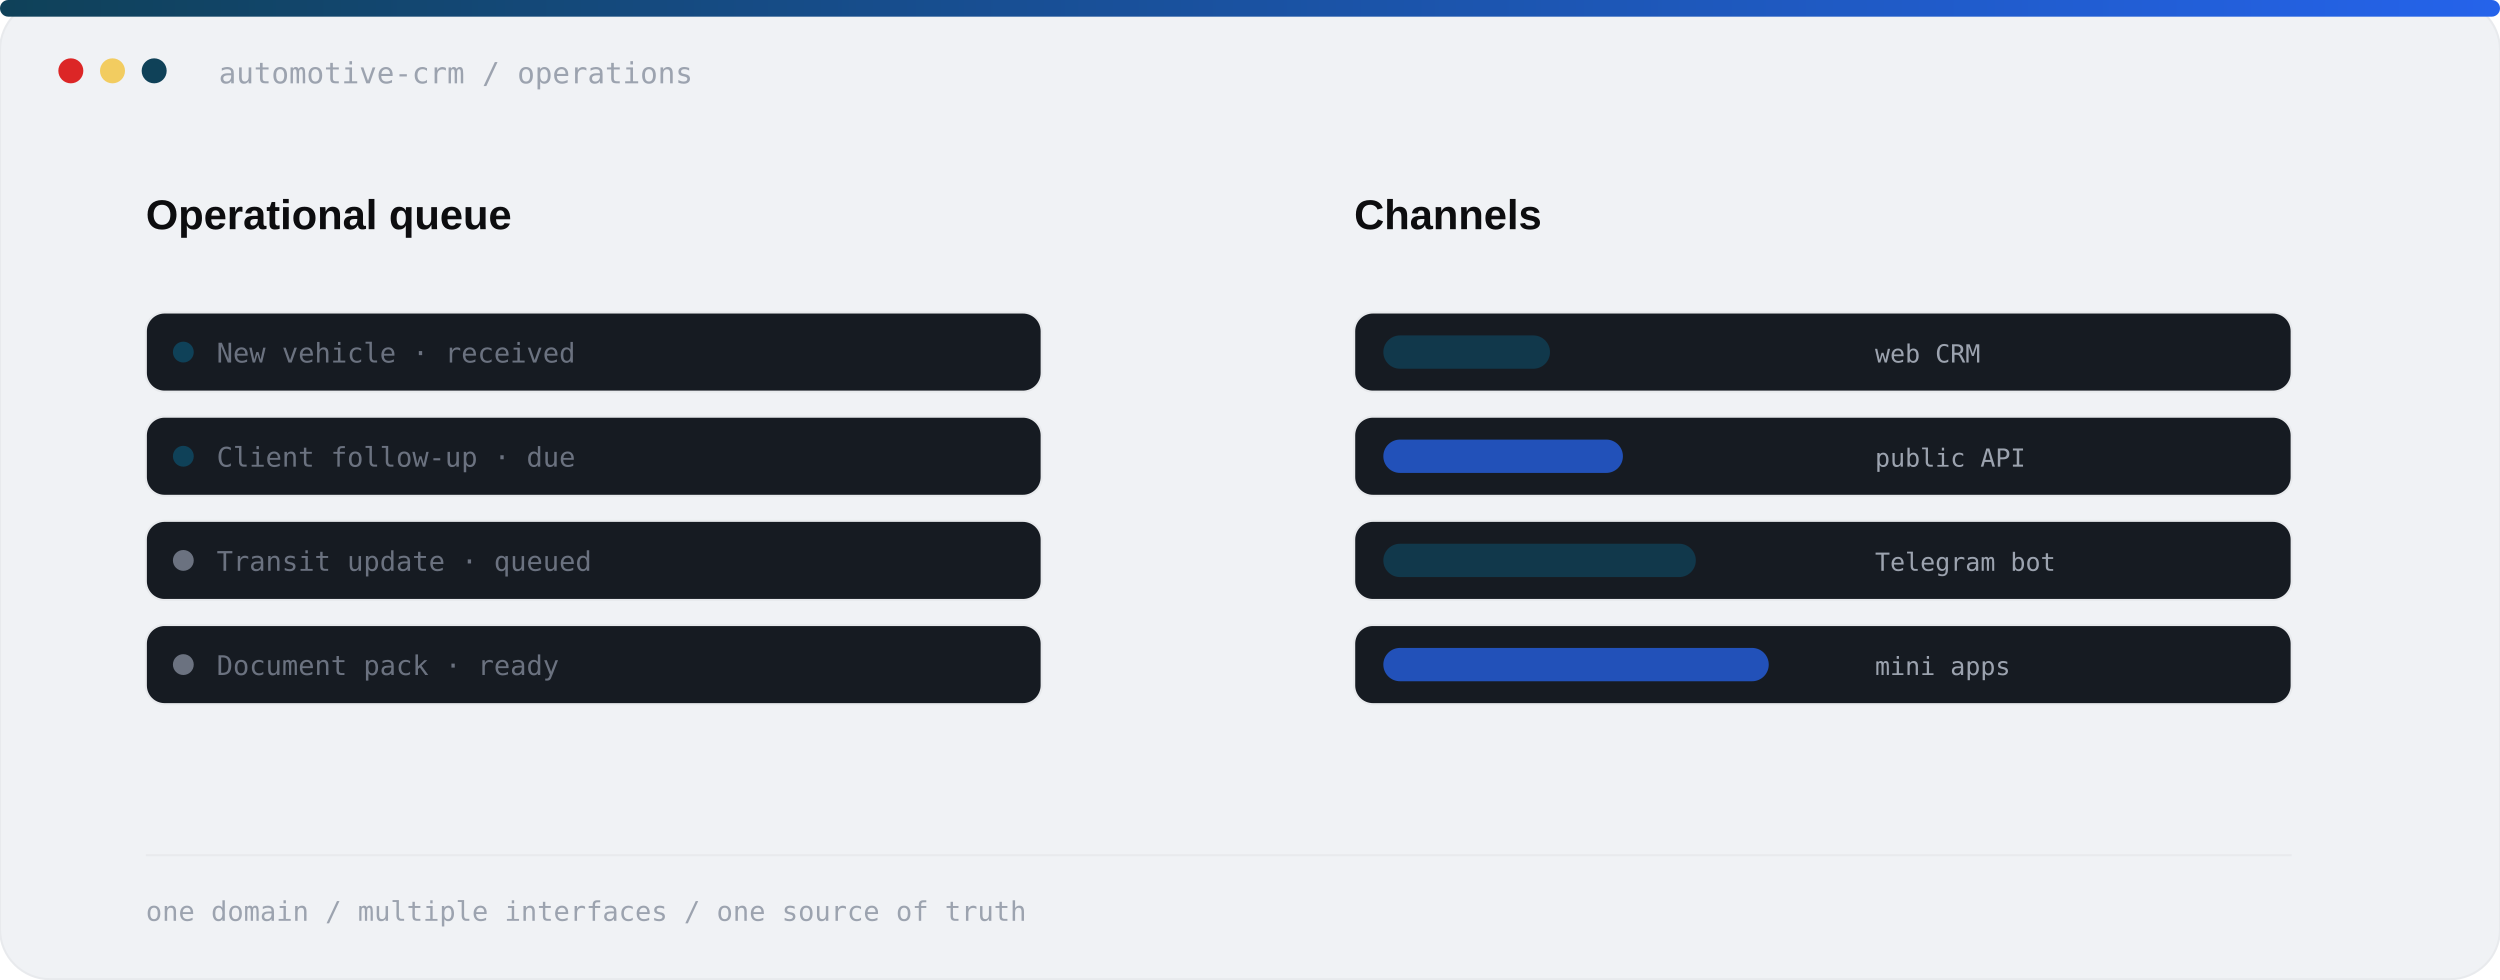
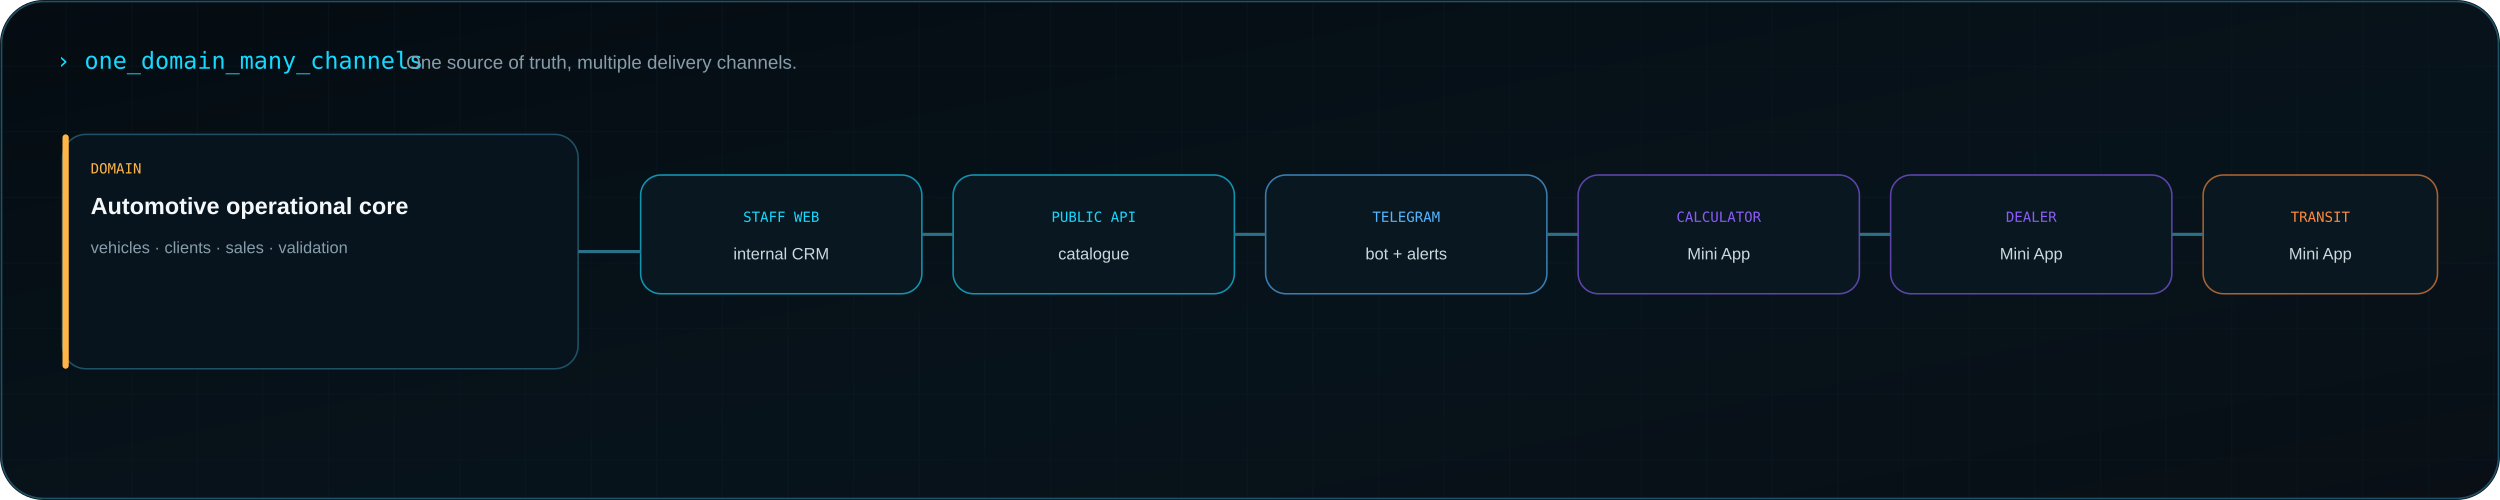
- <svg xmlns="http://www.w3.org/2000/svg" width="1200" height="470" viewBox="0 0 1200 470">
+ <svg xmlns="http://www.w3.org/2000/svg" width="1600" height="320" viewBox="0 0 1600 320">
  <defs>
-     <linearGradient id="top" x1="0" y1="0" x2="1" y2="0">
-       <stop offset="0" stop-color="#0F4158" />
-       <stop offset="1" stop-color="#2563eb" />
+     <linearGradient id="bg" x1="0" y1="0" x2="1" y2="1">
+       <stop stop-color="#050c12" />
+       <stop offset=".6" stop-color="#07131b" />
+       <stop offset="1" stop-color="#090f15" />
    </linearGradient>
+     <pattern id="grid" width="42" height="42" patternUnits="userSpaceOnUse">
+       <path d="M42 0H0V42" fill="none" stroke="#0d2430" />
+     </pattern>
  </defs>
-   <rect width="1200" height="470" rx="24" fill="#f0f2f5" stroke="#e8eaed" />
-   <rect x="0" y="0" width="1200" height="8" rx="4" fill="url(#top)" />
-   <circle cx="34" cy="34" r="6" fill="#dc2626" />
-   <circle cx="54" cy="34" r="6" fill="#f2cc60" />
-   <circle cx="74" cy="34" r="6" fill="#0F4158" />
-   <text x="105" y="40" fill="#9ca3af" font-family="monospace" font-size="14">automotive-crm / operations</text>
-   <text x="70" y="110" fill="#0d0d0f" font-family="Arial,Helvetica,sans-serif" font-size="20" font-weight="700">Operational queue</text>
-   <text x="650" y="110" fill="#0d0d0f" font-family="Arial,Helvetica,sans-serif" font-size="20" font-weight="700">Channels</text>
-   <g transform="translate(70 150)">
-     <rect width="430" height="38" rx="9" fill="#161b22" stroke="#e8eaed" />
-     <circle cx="18" cy="19" r="5" fill="#0F4158" />
-     <text x="34" y="24" fill="#6b7280" font-family="monospace" font-size="13">New vehicle · received</text>
+   <rect width="1600" height="320" rx="28" fill="url(#bg)" />
+   <rect width="1600" height="320" rx="28" fill="url(#grid)" opacity=".3" />
+   <rect x="1" y="1" width="1598" height="318" rx="27" fill="none" stroke="#1d5266" />
+   <text x="36" y="44" fill="#16d9ff" font-family="monospace" font-size="15">› one_domain_many_channels</text>
+   <text x="260" y="44" fill="#879eaa" font-family="Arial" font-size="12">One source of truth, multiple delivery channels.</text>
+   <g transform="translate(40 86)">
+     <rect width="330" height="150" rx="15" fill="#08141d" stroke="#1d5266" />
+     <rect width="4" height="150" rx="2" fill="#ffb547" />
+     <text x="18" y="25" fill="#ffb547" font-family="monospace" font-size="9">DOMAIN</text>
+     <text x="18" y="51" fill="#f4f8fb" font-family="Arial" font-size="15" font-weight="700">Automotive operational core</text>
+     <text x="18" y="76" fill="#879eaa" font-family="Arial" font-size="10.5">vehicles · clients · sales · validation</text>
  </g>
-   <g transform="translate(70 200)">
-     <rect width="430" height="38" rx="9" fill="#161b22" stroke="#e8eaed" />
-     <circle cx="18" cy="19" r="5" fill="#0F4158" />
-     <text x="34" y="24" fill="#6b7280" font-family="monospace" font-size="13">Client follow-up · due</text>
+   <g transform="translate(410 112)">
+     <rect width="180" height="76" rx="13" fill="#091720" stroke="#16d9ff" stroke-opacity=".65" />
+     <text x="90" y="30" text-anchor="middle" fill="#16d9ff" font-family="monospace" font-size="9">STAFF WEB</text>
+     <text x="90" y="54" text-anchor="middle" fill="#ccd9df" font-family="Arial" font-size="10.5">internal CRM</text>
  </g>
-   <g transform="translate(70 250)">
-     <rect width="430" height="38" rx="9" fill="#161b22" stroke="#e8eaed" />
-     <circle cx="18" cy="19" r="5" fill="#6b7280" />
-     <text x="34" y="24" fill="#6b7280" font-family="monospace" font-size="13">Transit update · queued</text>
+   <g transform="translate(610 112)">
+     <rect width="180" height="76" rx="13" fill="#091720" stroke="#16d9ff" stroke-opacity=".65" />
+     <text x="90" y="30" text-anchor="middle" fill="#16d9ff" font-family="monospace" font-size="9">PUBLIC API</text>
+     <text x="90" y="54" text-anchor="middle" fill="#ccd9df" font-family="Arial" font-size="10.5">catalogue</text>
  </g>
-   <g transform="translate(70 300)">
-     <rect width="430" height="38" rx="9" fill="#161b22" stroke="#e8eaed" />
-     <circle cx="18" cy="19" r="5" fill="#6b7280" />
-     <text x="34" y="24" fill="#6b7280" font-family="monospace" font-size="13">Document pack · ready</text>
+   <g transform="translate(810 112)">
+     <rect width="180" height="76" rx="13" fill="#091720" stroke="#55b6ff" stroke-opacity=".65" />
+     <text x="90" y="30" text-anchor="middle" fill="#55b6ff" font-family="monospace" font-size="9">TELEGRAM</text>
+     <text x="90" y="54" text-anchor="middle" fill="#ccd9df" font-family="Arial" font-size="10.5">bot + alerts</text>
  </g>
-   <g transform="translate(650 150)">
-     <rect width="450" height="38" rx="9" fill="#161b22" stroke="#e8eaed" />
-     <rect x="14" y="11" width="80" height="16" rx="8" fill="#0F4158" opacity=".75" />
-     <text x="250" y="24" fill="#9ca3af" font-family="monospace" font-size="12">web CRM</text>
+   <g transform="translate(1010 112)">
+     <rect width="180" height="76" rx="13" fill="#091720" stroke="#8b5cf6" stroke-opacity=".65" />
+     <text x="90" y="30" text-anchor="middle" fill="#8b5cf6" font-family="monospace" font-size="9">CALCULATOR</text>
+     <text x="90" y="54" text-anchor="middle" fill="#ccd9df" font-family="Arial" font-size="10.5">Mini App</text>
  </g>
-   <g transform="translate(650 200)">
-     <rect width="450" height="38" rx="9" fill="#161b22" stroke="#e8eaed" />
-     <rect x="14" y="11" width="115" height="16" rx="8" fill="#2563eb" opacity=".75" />
-     <text x="250" y="24" fill="#9ca3af" font-family="monospace" font-size="12">public API</text>
+   <g transform="translate(1210 112)">
+     <rect width="180" height="76" rx="13" fill="#091720" stroke="#8b5cf6" stroke-opacity=".65" />
+     <text x="90" y="30" text-anchor="middle" fill="#8b5cf6" font-family="monospace" font-size="9">DEALER</text>
+     <text x="90" y="54" text-anchor="middle" fill="#ccd9df" font-family="Arial" font-size="10.5">Mini App</text>
  </g>
-   <g transform="translate(650 250)">
-     <rect width="450" height="38" rx="9" fill="#161b22" stroke="#e8eaed" />
-     <rect x="14" y="11" width="150" height="16" rx="8" fill="#0F4158" opacity=".75" />
-     <text x="250" y="24" fill="#9ca3af" font-family="monospace" font-size="12">Telegram bot</text>
+   <g transform="translate(1410 112)">
+     <rect width="150" height="76" rx="13" fill="#091720" stroke="#ff8a3d" stroke-opacity=".65" />
+     <text x="75" y="30" text-anchor="middle" fill="#ff8a3d" font-family="monospace" font-size="9">TRANSIT</text>
+     <text x="75" y="54" text-anchor="middle" fill="#ccd9df" font-family="Arial" font-size="10.5">Mini App</text>
  </g>
-   <g transform="translate(650 300)">
-     <rect width="450" height="38" rx="9" fill="#161b22" stroke="#e8eaed" />
-     <rect x="14" y="11" width="185" height="16" rx="8" fill="#2563eb" opacity=".75" />
-     <text x="250" y="24" fill="#9ca3af" font-family="monospace" font-size="12">mini apps</text>
-   </g>
-   <rect x="70" y="410" width="1030" height="1" fill="#e8eaed" />
-   <text x="70" y="442" fill="#9ca3af" font-family="monospace" font-size="13">one domain / multiple interfaces / one source of truth</text>
+   <path d="M370 161H410 M590 150H610 M790 150H810 M990 150H1010 M1190 150H1210 M1390 150H1410" stroke="#2c7087" stroke-width="2" />
</svg>
